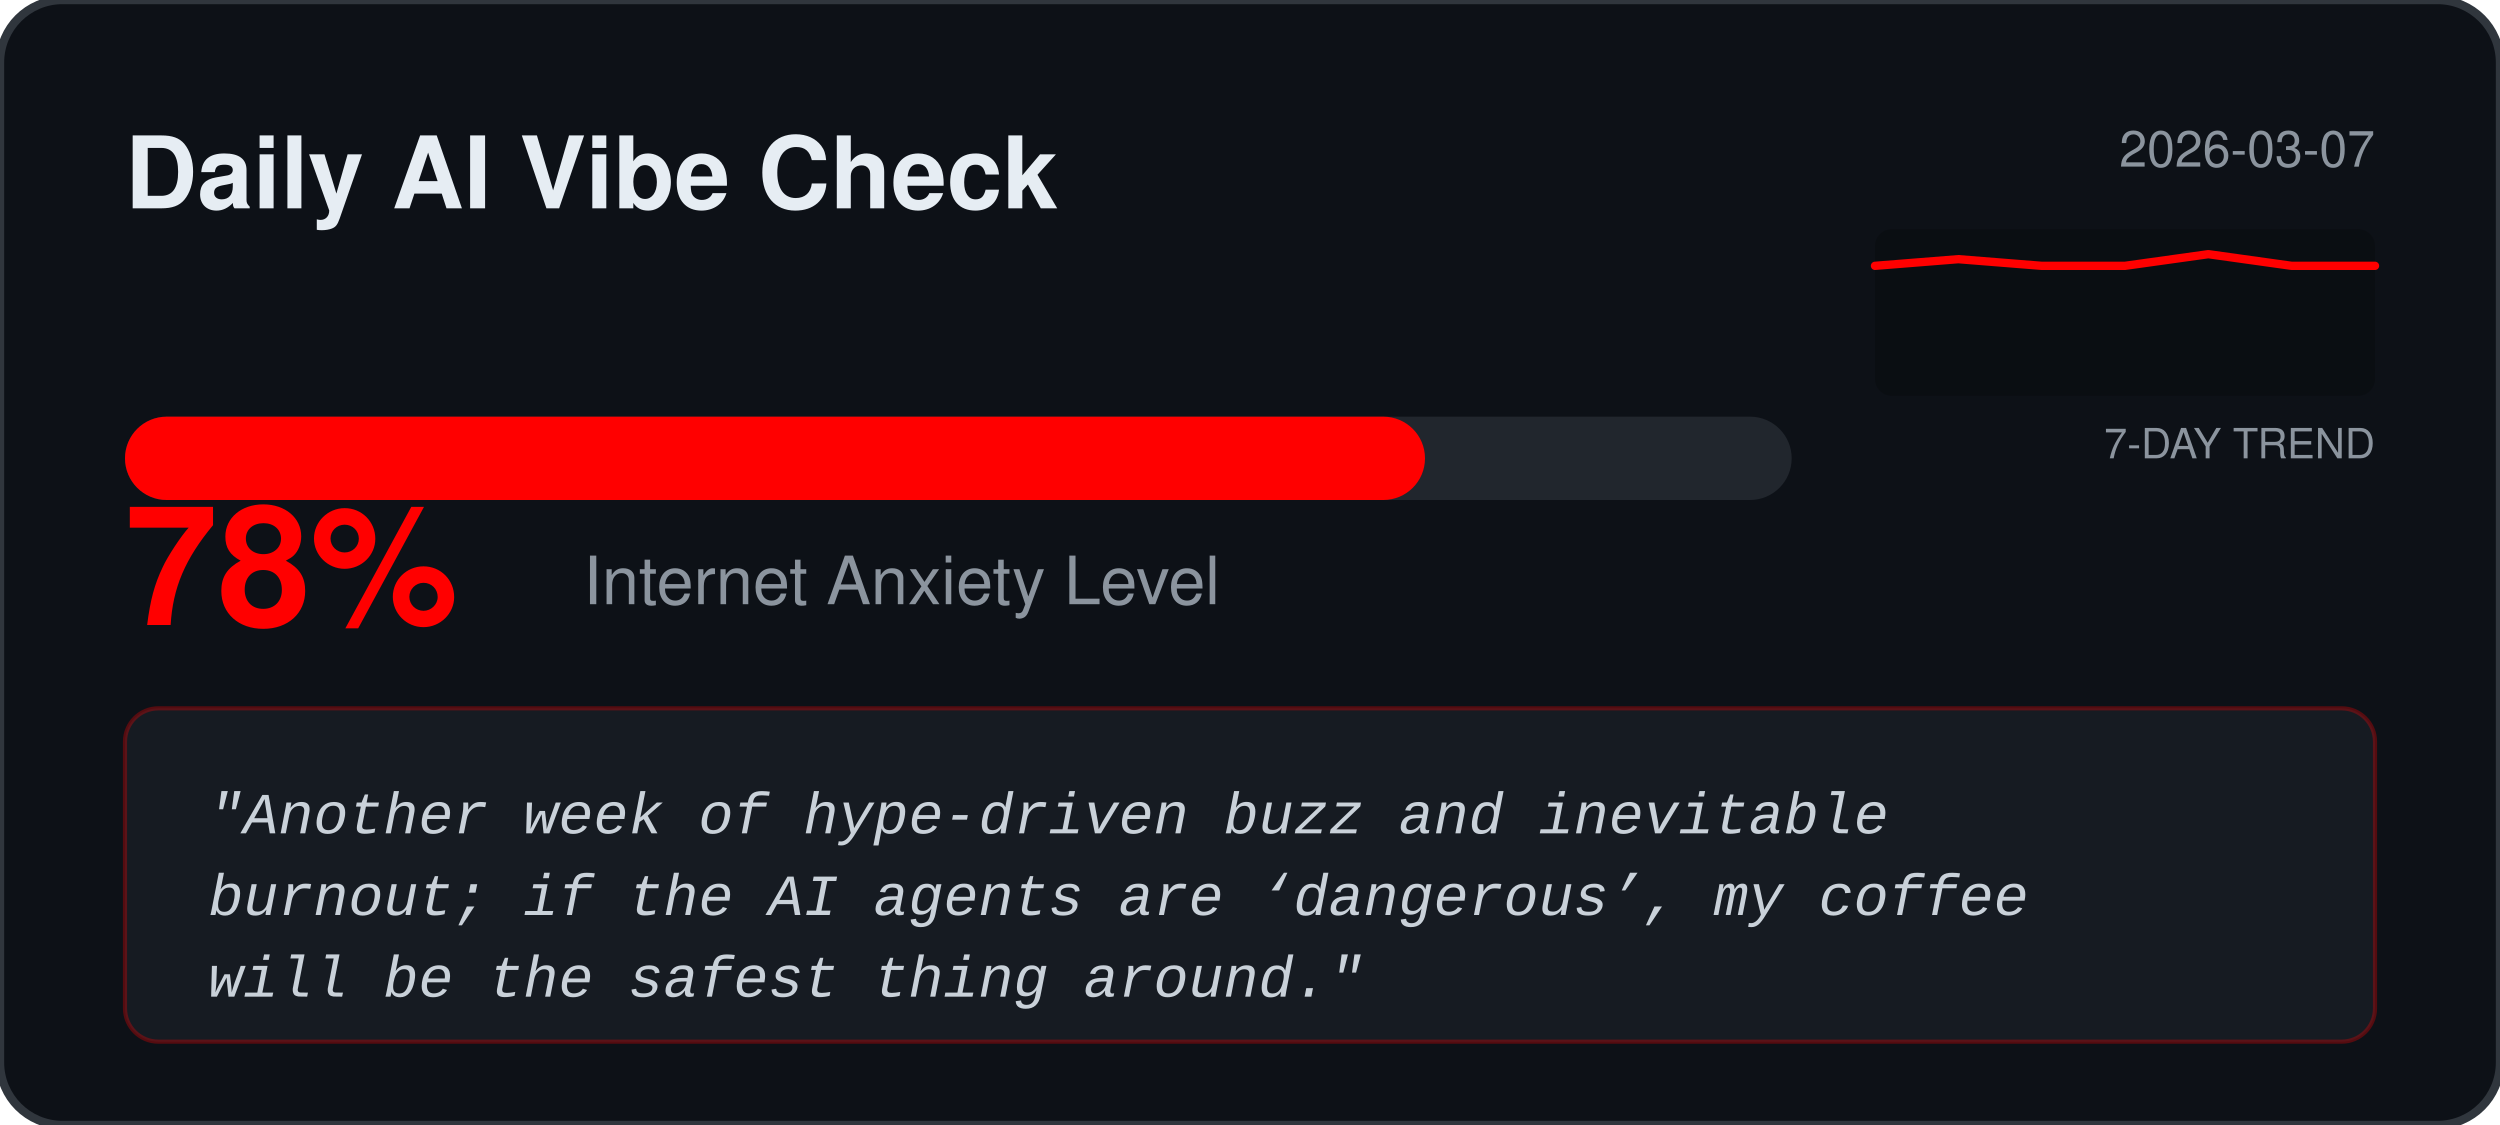
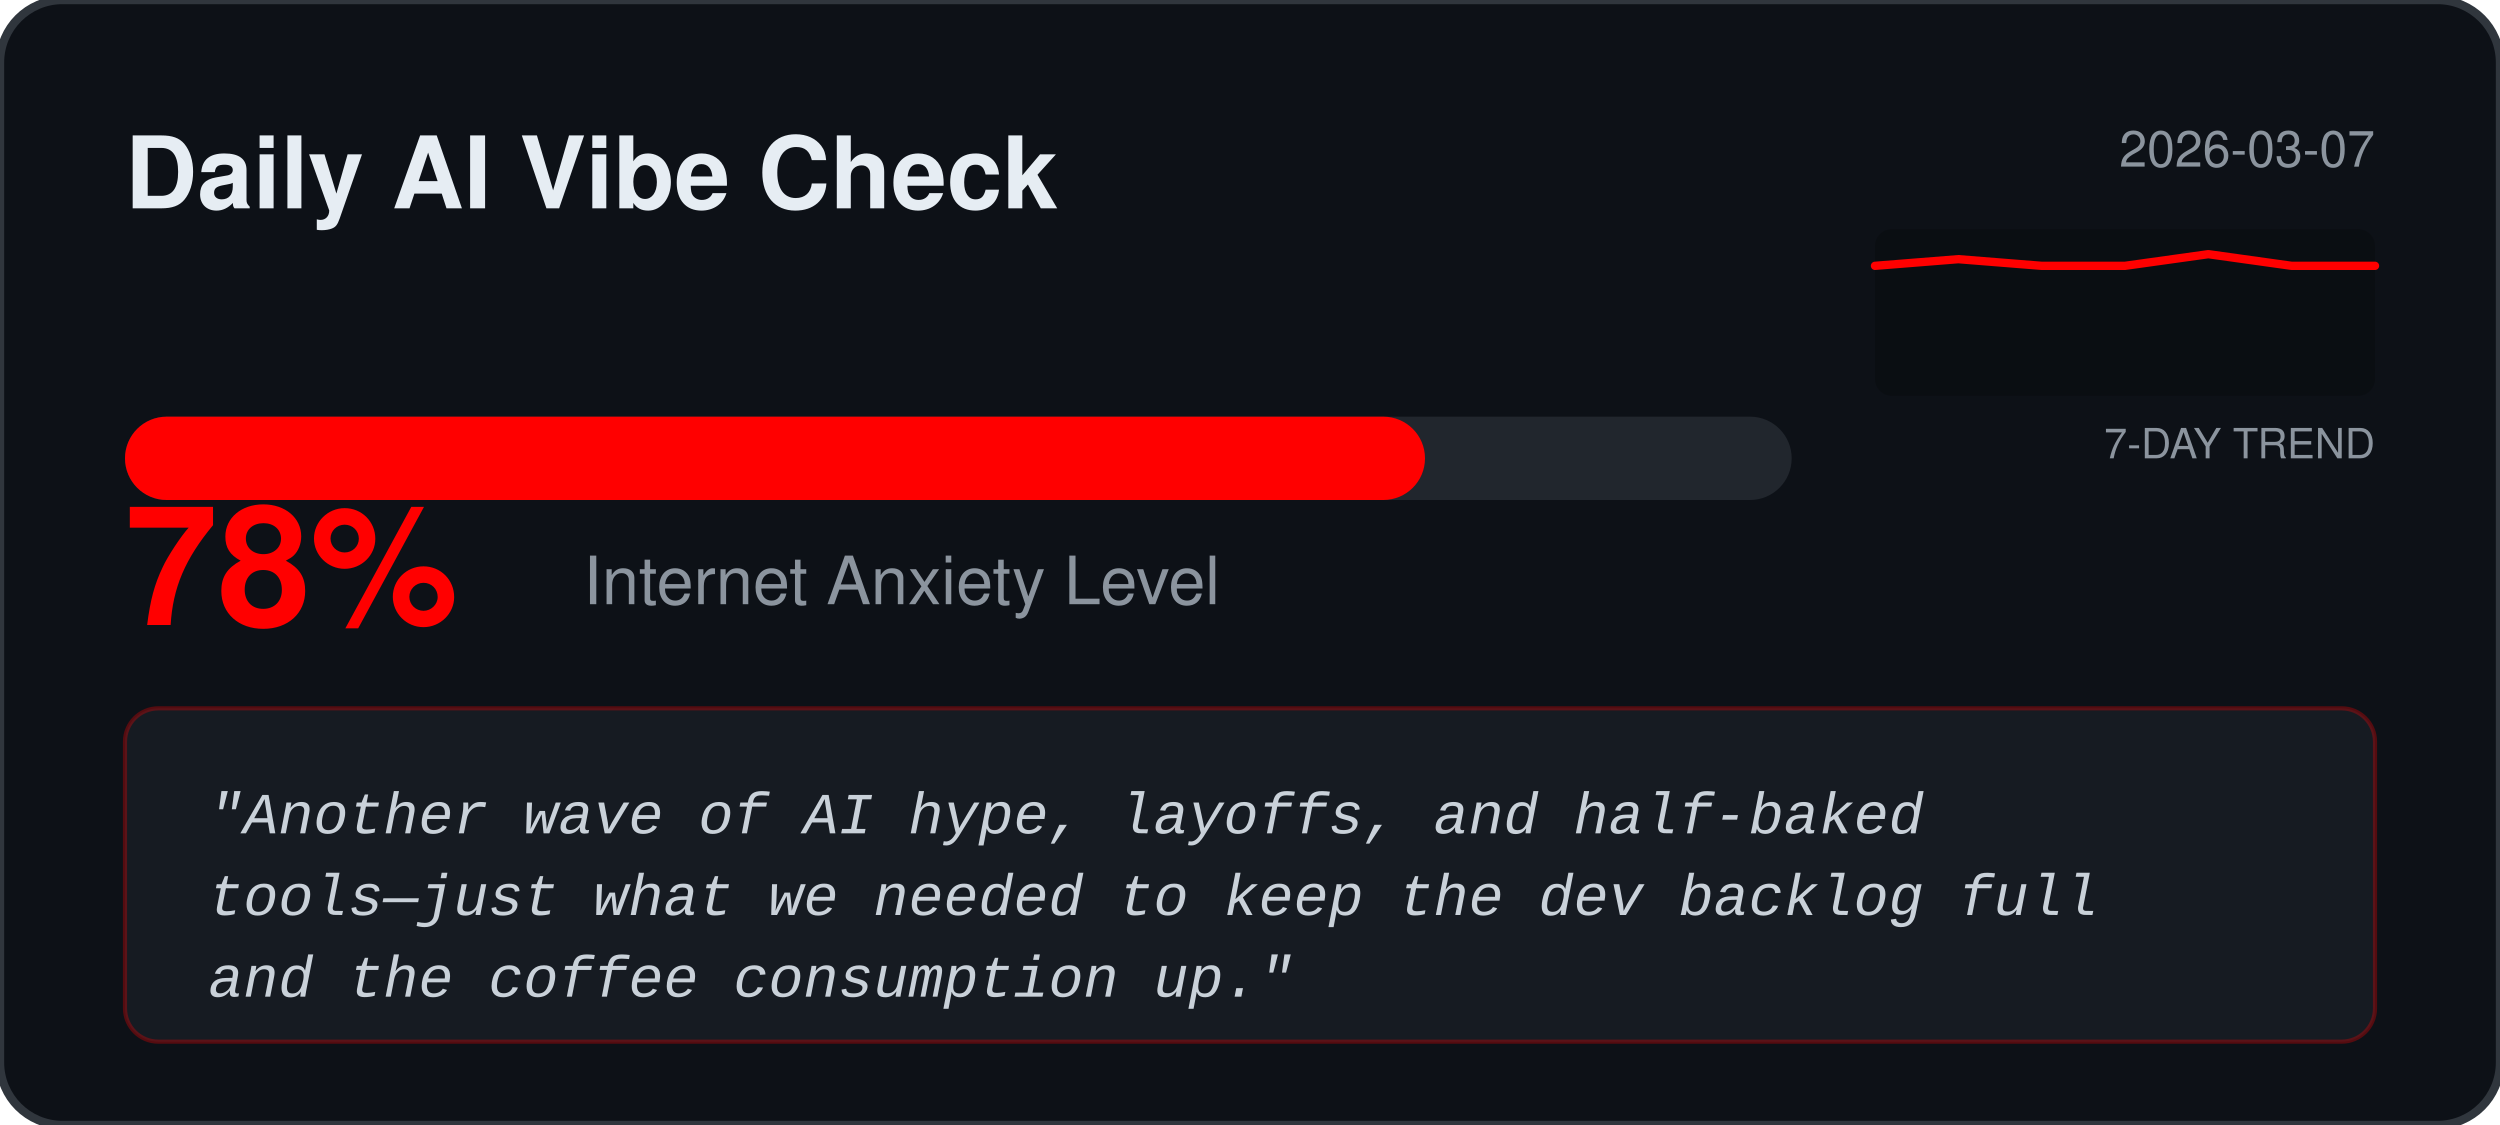
<svg xmlns="http://www.w3.org/2000/svg" width="600" height="270" viewBox="0 0 600 270" fill="none">
  <rect width="600" height="270" rx="15" fill="#0D1117" stroke="#30363D" stroke-width="2" />
  <text x="30" y="50" fill="#E6EDF3" font-family="Segoe UI, Helvetica, sans-serif" font-weight="bold" font-size="24">Daily AI Vibe Check</text>
  <text x="570" y="40" fill="#8B949E" font-family="Segoe UI, Helvetica, sans-serif" font-size="12" text-anchor="end">2026-03-07</text>
  <rect x="450" y="55" width="120" height="40" fill="#000000" fill-opacity="0.2" rx="4" />
  <text x="570" y="110" fill="#8B949E" font-family="Segoe UI, Helvetica, sans-serif" font-size="10" text-anchor="end">7-DAY TREND</text>
  <polyline points="450.0,63.8 470.0,62.2 490.0,63.8 510.0,63.8 530.0,61.0 550.0,63.8 570.0,63.8" fill="none" stroke="#FF0000" stroke-width="2" stroke-linecap="round" stroke-linejoin="round" />
  <rect x="30" y="100" width="400" height="20" rx="10" fill="#21262D" />
  <rect x="30" y="100" width="312.0" height="20" rx="10" fill="#FF0000" />
  <text x="30" y="150" fill="#FF0000" font-family="Segoe UI, Helvetica, sans-serif" font-weight="bold" font-size="40">78%</text>
  <text x="140" y="145" fill="#8B949E" font-family="Segoe UI, Helvetica, sans-serif" font-size="16">Internet Anxiety Level</text>
  <rect x="30" y="170" width="540" height="80" rx="8" fill="#161B22" stroke="#FF0000" stroke-opacity="0.3" />
  <text x="50" y="200" fill="#C9D1D9" font-family="Courier New, monospace" font-size="14" font-style="italic">
-     <tspan x="50" dy="0">"Another week of hype‑driven buzz and inevitable</tspan>
-     <tspan x="50" dy="1.4em">burnout; if the AI agents are ‘dangerous’, my coffee</tspan>
-     <tspan x="50" dy="1.4em">will be the safest thing around."</tspan>
+     <tspan x="50" dy="0">"Another wave of AI hype, layoffs, and half‑baked</tspan>
+     <tspan x="50" dy="1.4em">tools—just what we needed to keep the dev backlog full</tspan>
+     <tspan x="50" dy="1.4em">and the coffee consumption up."</tspan>
  </text>
</svg>
